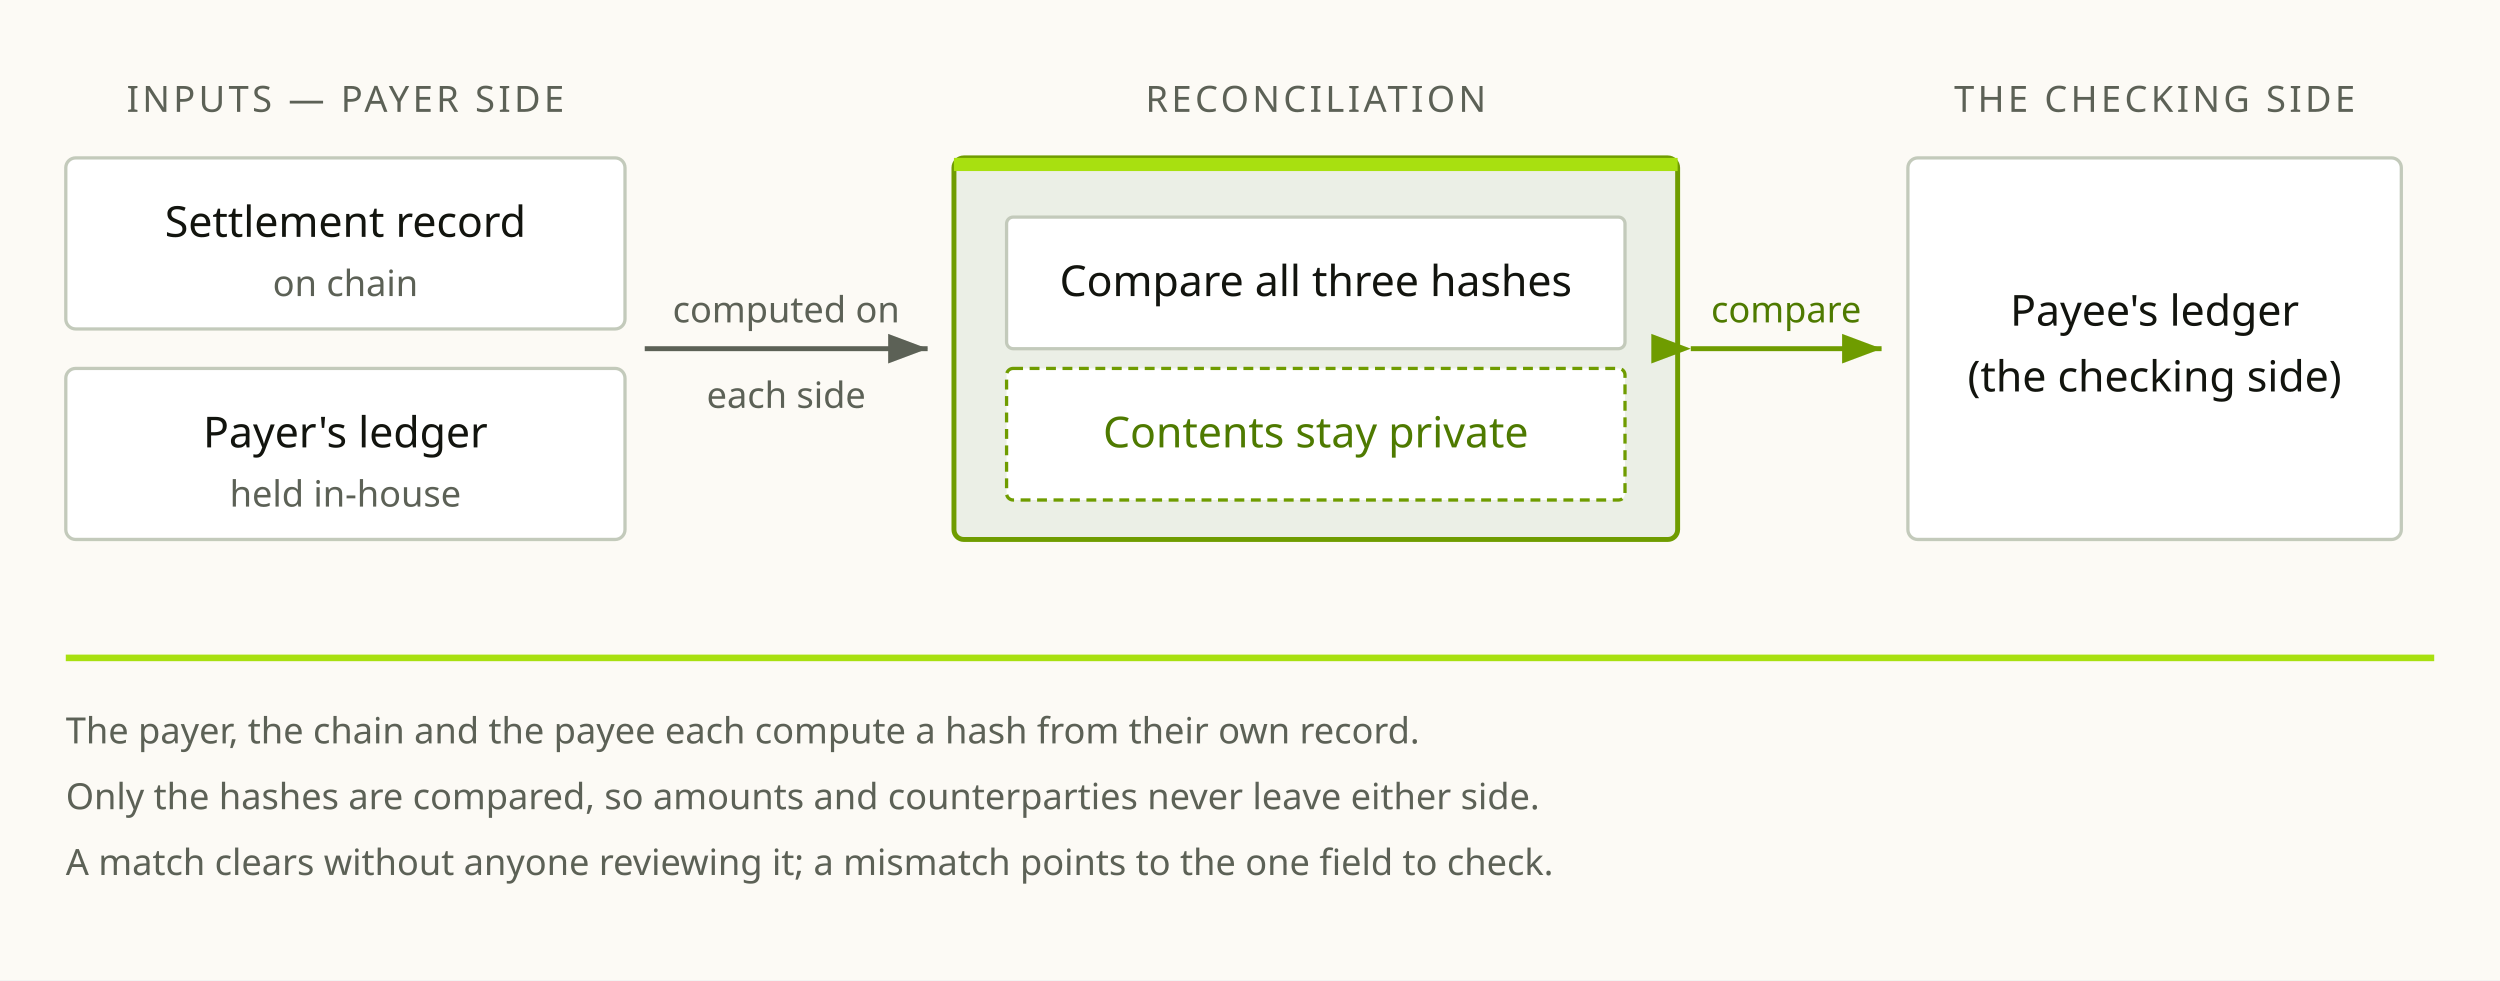
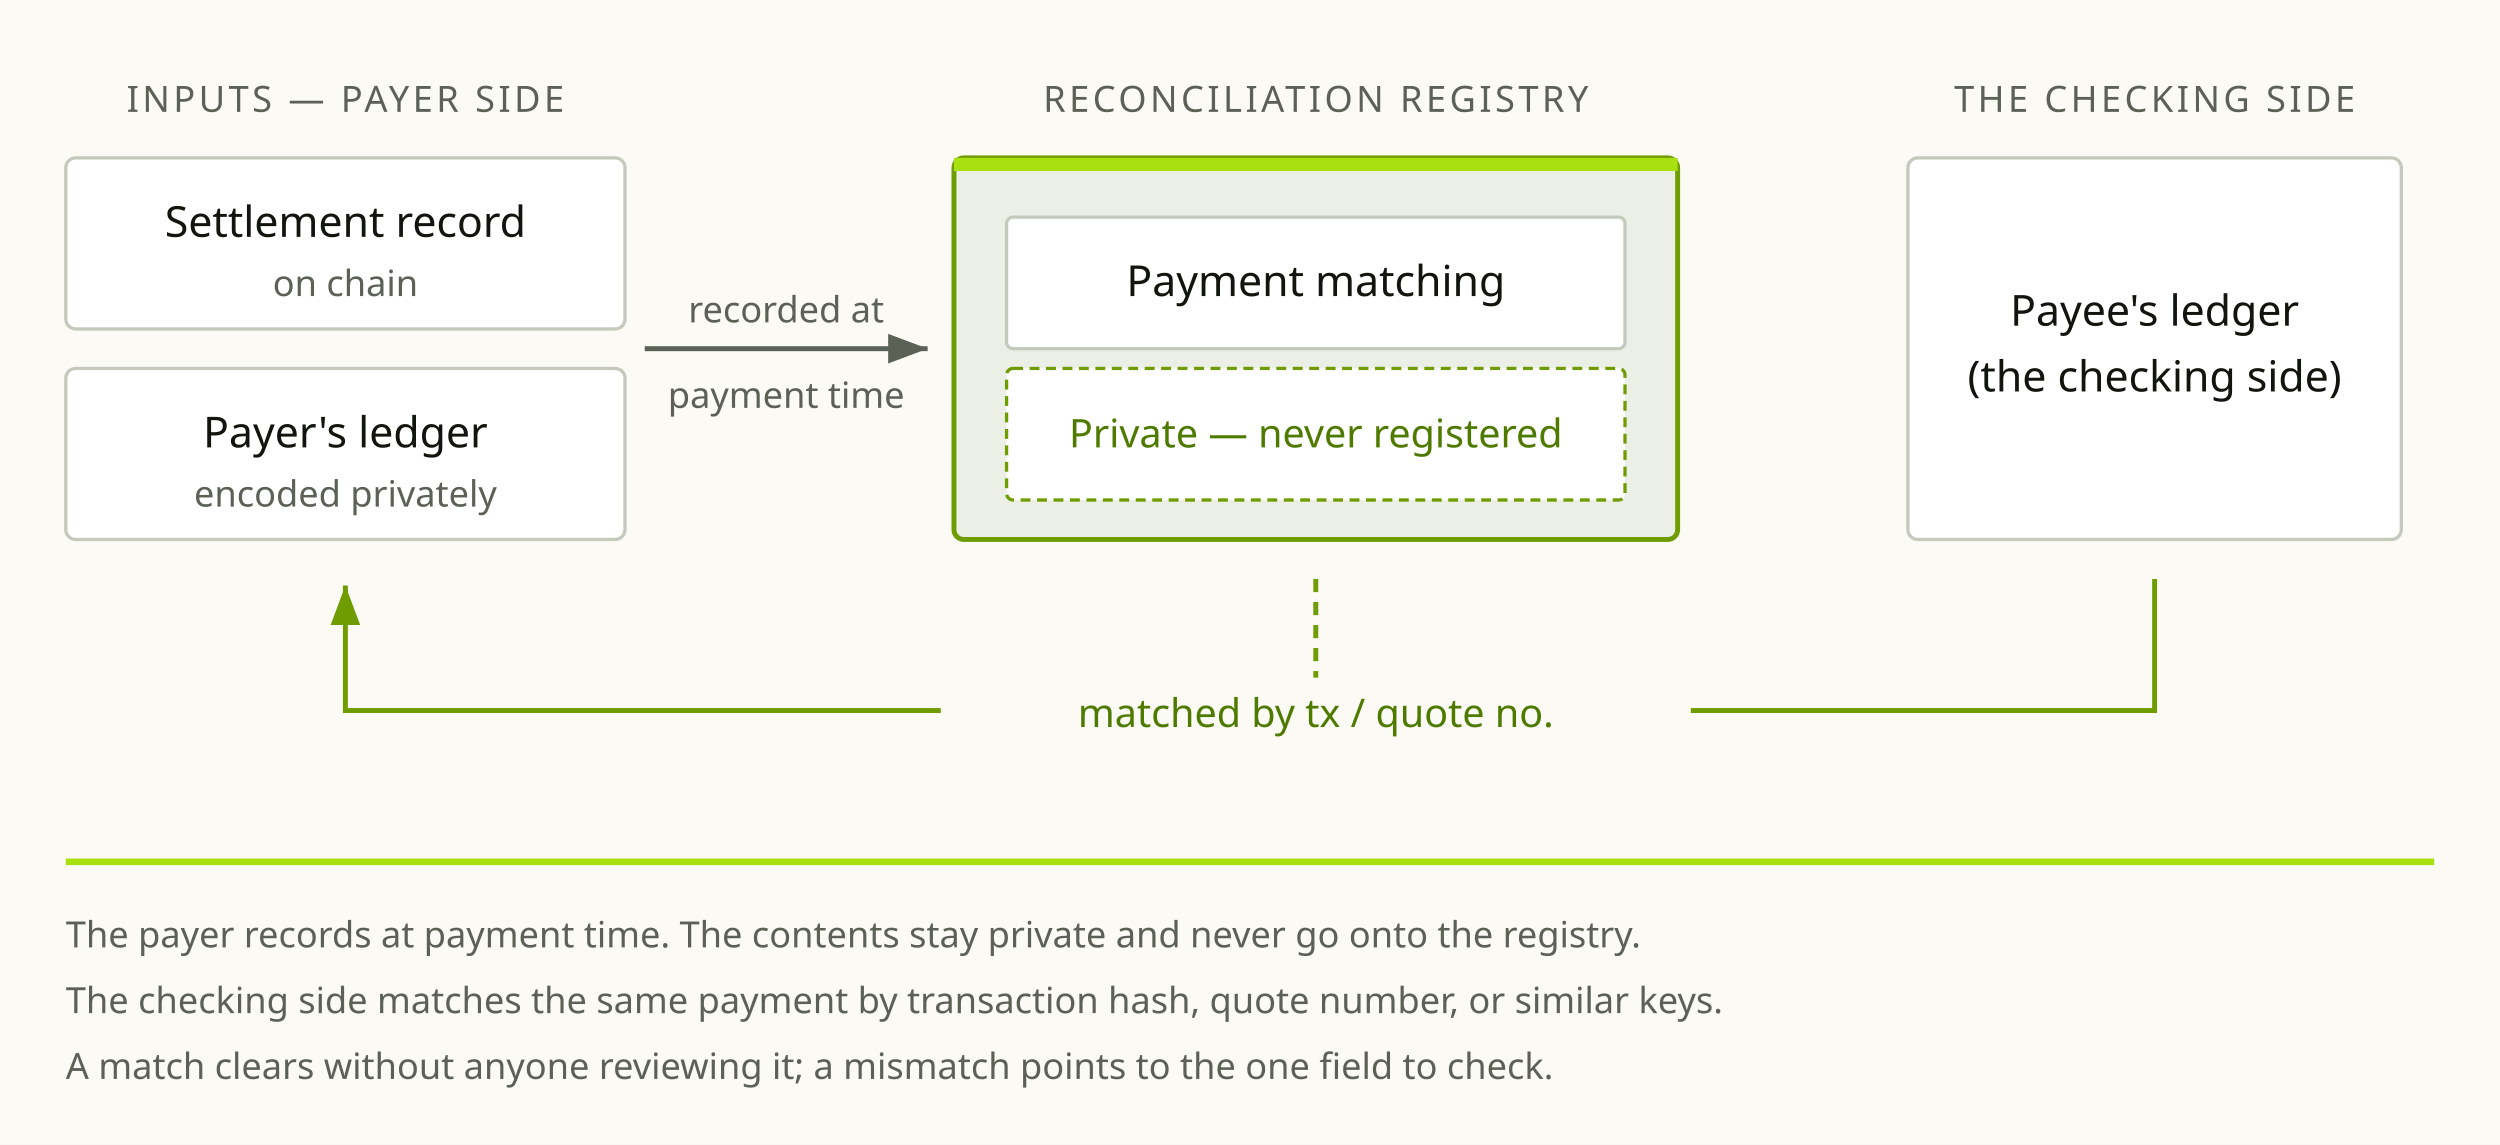
- <svg xmlns="http://www.w3.org/2000/svg" viewBox="0 0 760 298" width="760" height="298" role="img" aria-labelledby="fig1title fig1desc">
+ <svg xmlns="http://www.w3.org/2000/svg" viewBox="0 0 760 348" width="760" height="348" role="img" aria-labelledby="fig1title fig1desc">
  <defs>
    <style>
.t{font-family:"Space Grotesk","Noto Sans JP","Hiragino Sans","Yu Gothic",sans-serif}
.lbl{font-family:"Space Grotesk","Noto Sans JP","Hiragino Sans",sans-serif;font-size:11px;letter-spacing:1.05px;fill:#5c6156}
</style>
    <marker id="ah" markerWidth="9" markerHeight="9" refX="8" refY="3" orient="auto">
      <path d="M0,0 L8,3 L0,6 z" fill="#5c6156" />
    </marker>
    <marker id="ah2" markerWidth="9" markerHeight="9" refX="8" refY="3" orient="auto">
      <path d="M0,0 L8,3 L0,6 z" fill="#6f9c00" />
    </marker>
  </defs>
-   <rect x="0" y="0" width="760" height="298" fill="#fcfaf5" />
+   <rect x="0" y="0" width="760" height="348" fill="#fcfaf5" />
  <text class="lbl" x="105" y="34" text-anchor="middle">INPUTS — PAYER SIDE</text>
  <rect x="20" y="48" width="170" height="52" rx="3" fill="#ffffff" stroke="#c3cabb" stroke-width="1" />
  <text class="t" x="105" y="72" text-anchor="middle" font-size="13" fill="#12140e">Settlement record</text>
  <text class="t" x="105" y="90" text-anchor="middle" font-size="11" fill="#5c6156">on chain</text>
  <rect x="20" y="112" width="170" height="52" rx="3" fill="#ffffff" stroke="#c3cabb" stroke-width="1" />
  <text class="t" x="105" y="136" text-anchor="middle" font-size="13" fill="#12140e">Payer's ledger</text>
-   <text class="t" x="105" y="154" text-anchor="middle" font-size="11" fill="#5c6156">held in-house</text>
-   <text class="lbl" x="400" y="34" text-anchor="middle">RECONCILIATION</text>
+   <text class="t" x="105" y="154" text-anchor="middle" font-size="11" fill="#5c6156">encoded privately</text>
+   <text class="lbl" x="400" y="34" text-anchor="middle">RECONCILIATION REGISTRY</text>
  <rect x="290" y="48" width="220" height="116" rx="3" fill="#ebefe6" stroke="#6f9c00" stroke-width="1.5" />
  <rect x="290" y="48" width="220" height="4" fill="#a8e010" />
  <rect x="306" y="66" width="188" height="40" rx="2" fill="#ffffff" stroke="#c3cabb" stroke-width="1" />
-   <text class="t" x="400" y="90" text-anchor="middle" font-size="13" fill="#12140e">Compare all three hashes</text>
+   <text class="t" x="400" y="90" text-anchor="middle" font-size="13" fill="#12140e">Payment matching</text>
  <rect x="306" y="112" width="188" height="40" rx="2" fill="#ffffff" stroke="#6f9c00" stroke-width="1" stroke-dasharray="3 2" />
-   <text class="t" x="400" y="136" text-anchor="middle" font-size="13" fill="#4e7a00">Contents stay private</text>
+   <text class="t" x="400" y="136" text-anchor="middle" font-size="12" fill="#4e7a00">Private — never registered</text>
  <text class="lbl" x="655" y="34" text-anchor="middle">THE CHECKING SIDE</text>
  <rect x="580" y="48" width="150" height="116" rx="3" fill="#ffffff" stroke="#c3cabb" stroke-width="1" />
  <text class="t" x="655" y="99" text-anchor="middle" font-size="13" fill="#12140e">Payee's ledger</text>
  <text class="t" x="655" y="119" text-anchor="middle" font-size="13" fill="#12140e">(the checking side)</text>
  <line x1="196" y1="106" x2="282" y2="106" stroke="#5c6156" stroke-width="1.5" marker-end="url(#ah)" />
-   <text class="t" x="239" y="98" text-anchor="middle" font-size="11" fill="#5c6156">computed on</text>
-   <text class="t" x="239" y="124" text-anchor="middle" font-size="11" fill="#5c6156">each side</text>
-   <line x1="514" y1="106" x2="572" y2="106" stroke="#6f9c00" stroke-width="1.5" marker-start="url(#ah2)" marker-end="url(#ah2)" />
-   <text class="t" x="543" y="98" text-anchor="middle" font-size="11" fill="#4e7a00">compare</text>
-   <line x1="20" y1="200" x2="740" y2="200" stroke="#a8e010" stroke-width="2" />
-   <text class="t" x="20" y="226" font-size="11" fill="#5c6156">The payer, the chain and the payee each compute a hash from their own record.</text>
-   <text class="t" x="20" y="246" font-size="11" fill="#5c6156">Only the hashes are compared, so amounts and counterparties never leave either side.</text>
-   <text class="t" x="20" y="266" font-size="11" fill="#5c6156">A match clears without anyone reviewing it; a mismatch points to the one field to check.</text>
+   <text class="t" x="239" y="98" text-anchor="middle" font-size="11" fill="#5c6156">recorded at</text>
+   <text class="t" x="239" y="124" text-anchor="middle" font-size="11" fill="#5c6156">payment time</text>
+   <path d="M655 176 L655 216 L105 216 L105 178" fill="none" stroke="#6f9c00" stroke-width="1.5" marker-end="url(#ah2)" />
+   <line x1="400" y1="176" x2="400" y2="216" stroke="#6f9c00" stroke-width="1.5" stroke-dasharray="4 3" />
+   <rect x="286" y="206" width="228" height="20" fill="#fcfaf5" />
+   <text class="t" x="400" y="221" text-anchor="middle" font-size="12" fill="#4e7a00">matched by tx / quote no.</text>
+   <line x1="20" y1="262" x2="740" y2="262" stroke="#a8e010" stroke-width="2" />
+   <text class="t" x="20" y="288" font-size="11" fill="#5c6156">The payer records at payment time. The contents stay private and never go onto the registry.</text>
+   <text class="t" x="20" y="308" font-size="11" fill="#5c6156">The checking side matches the same payment by transaction hash, quote number, or similar keys.</text>
+   <text class="t" x="20" y="328" font-size="11" fill="#5c6156">A match clears without anyone reviewing it; a mismatch points to the one field to check.</text>
</svg>
